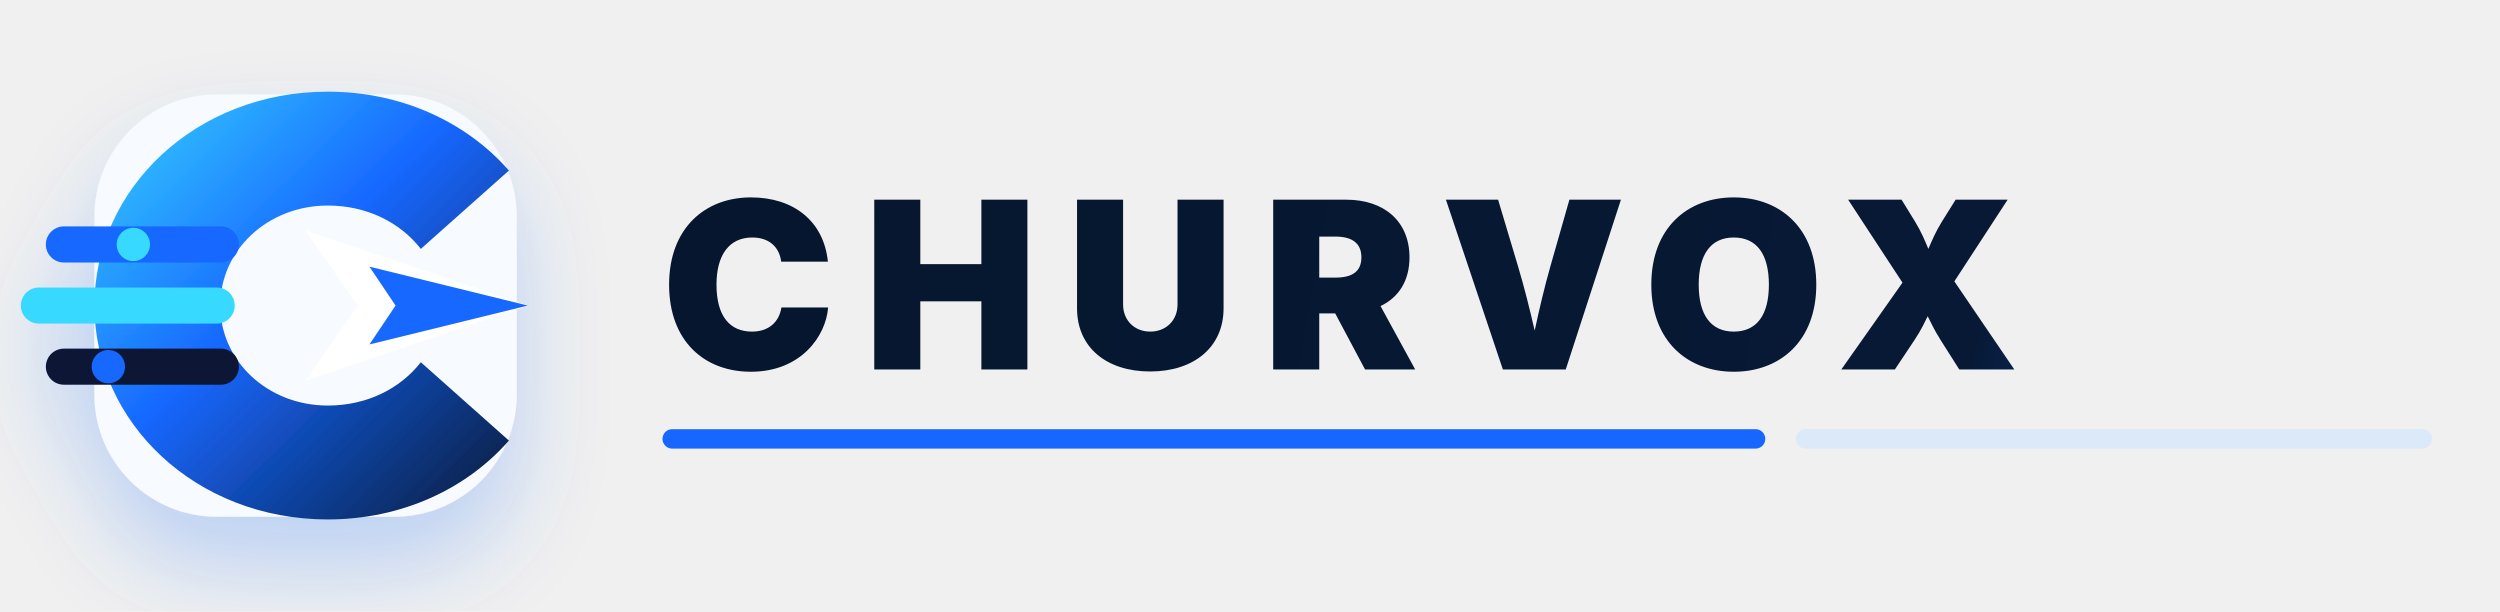
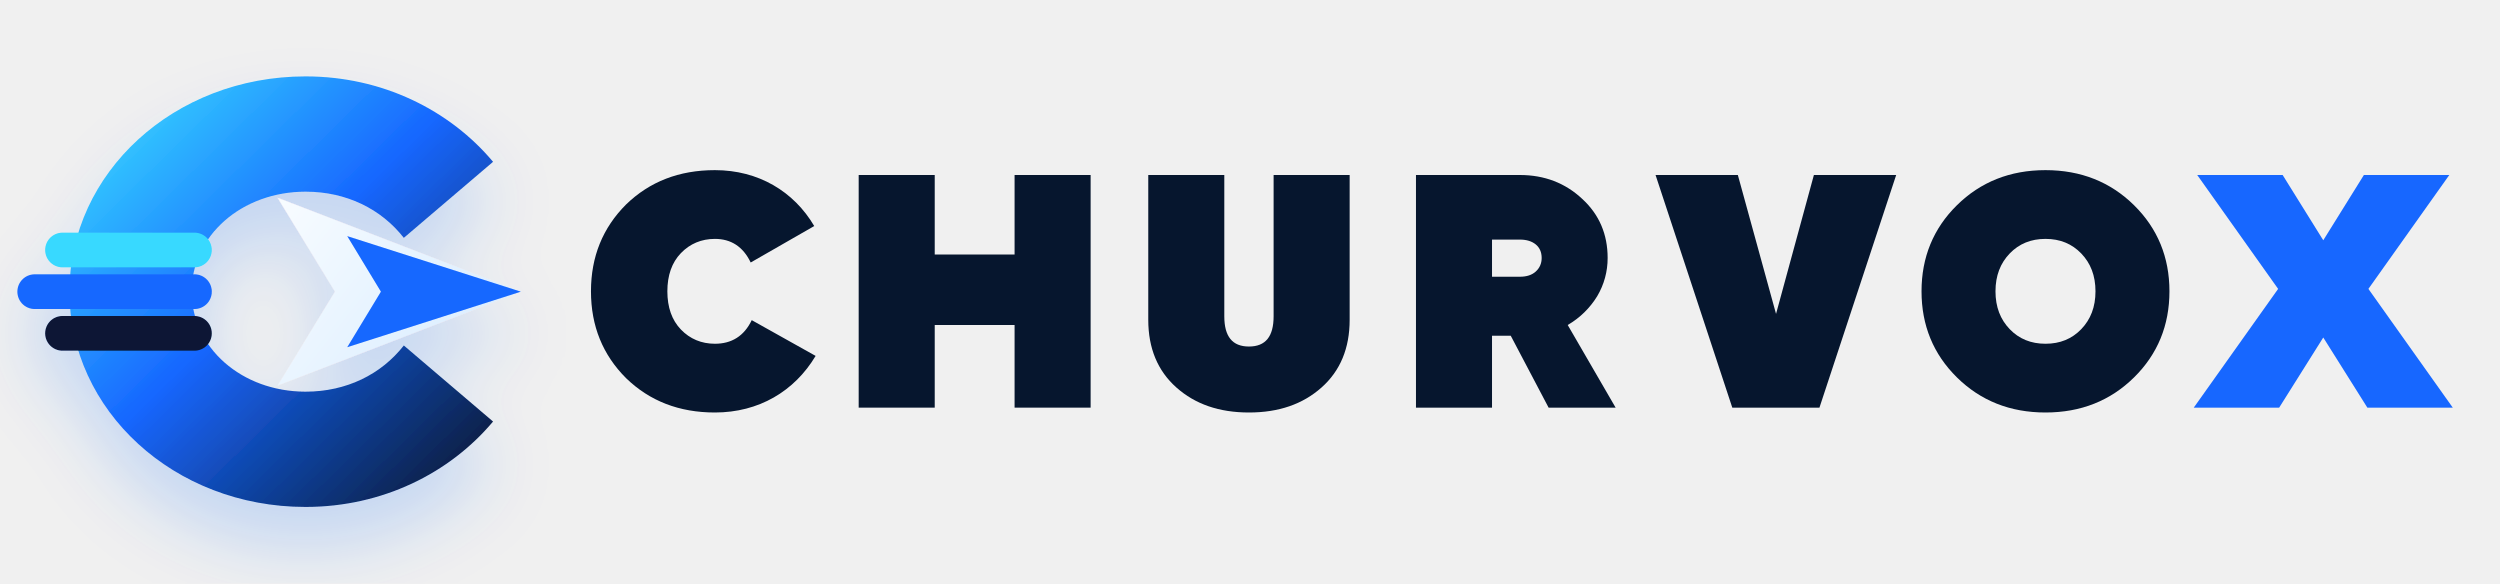
- <svg xmlns="http://www.w3.org/2000/svg" width="900" height="220" viewBox="0 0 900 220" fill="none">
+ <svg xmlns="http://www.w3.org/2000/svg" width="720" height="168" viewBox="0 0 720 168" fill="none">
  <defs>
-     <linearGradient id="markBlue" x1="30" y1="32" x2="184" y2="188" gradientUnits="userSpaceOnUse">
-       <stop stop-color="#38D9FF" />
-       <stop offset="0.46" stop-color="#1767FF" />
+     <linearGradient id="cxBlue" x1="22" y1="26" x2="136" y2="142" gradientUnits="userSpaceOnUse">
+       <stop stop-color="#3BE4FF" />
+       <stop offset="0.48" stop-color="#1767FF" />
      <stop offset="1" stop-color="#071935" />
    </linearGradient>
-     <linearGradient id="wordGrad" x1="240" y1="54" x2="890" y2="170" gradientUnits="userSpaceOnUse">
-       <stop stop-color="#06162E" />
-       <stop offset="0.72" stop-color="#071935" />
-       <stop offset="1" stop-color="#1767FF" />
+     <linearGradient id="cxArrow" x1="78" y1="60" x2="139" y2="108" gradientUnits="userSpaceOnUse">
+       <stop stop-color="#F8FCFF" />
+       <stop offset="1" stop-color="#D8ECFF" />
    </linearGradient>
-     <filter id="glow" x="0" y="0" width="230" height="220" filterUnits="userSpaceOnUse" color-interpolation-filters="sRGB">
-       <feDropShadow dx="0" dy="18" stdDeviation="16" flood-color="#1767FF" flood-opacity="0.22" />
+     <filter id="cxShadow" x="0" y="0" width="170" height="168" filterUnits="userSpaceOnUse" color-interpolation-filters="sRGB">
+       <feDropShadow dx="0" dy="12" stdDeviation="10" flood-color="#1767FF" flood-opacity="0.18" />
    </filter>
  </defs>
-   <g filter="url(#glow)">
-     <rect x="34" y="34" width="152" height="152" rx="44" fill="#F7FBFF" />
-     <path d="M118 33C70.5 33 34 67.9 34 110C34 152.1 70.5 187 118 187C144.7 187 168.1 175.9 183.2 158.6L151.5 130.4C144 140 132 146 118 146C96.5 146 79.3 130.1 79.3 110C79.3 89.9 96.5 74 118 74C132 74 144 80 151.5 89.6L183.2 61.4C168.1 44.1 144.7 33 118 33Z" fill="url(#markBlue)" />
-     <path d="M23 88H79.5" stroke="#1767FF" stroke-width="13" stroke-linecap="round" />
-     <path d="M14 110H78" stroke="#38D9FF" stroke-width="13" stroke-linecap="round" />
-     <path d="M23 132H79.5" stroke="#071935" stroke-width="13" stroke-linecap="round" />
-     <path d="M110 83L190 110L110 137L128.8 110L110 83Z" fill="white" />
-     <path d="M133 96L190 110L133 124L142.4 110L133 96Z" fill="#1767FF" />
-     <circle cx="48" cy="88" r="6" fill="#38D9FF" />
-     <circle cx="39" cy="132" r="6" fill="#1767FF" />
+   <g filter="url(#cxShadow)">
+     <path d="M88 22C50.1 22 20 49.8 20 84C20 118.2 50.1 146 88 146C110.1 146 129.5 136.3 142 121.4L116.3 99.5C109.8 107.8 99.8 112.8 88 112.8C69.6 112.8 55.2 100.1 55.2 84C55.2 67.9 69.6 55.2 88 55.2C99.8 55.2 109.8 60.2 116.3 68.5L142 46.6C129.5 31.7 110.1 22 88 22Z" fill="url(#cxBlue)" />
+     <path d="M18 72H56" stroke="#38D9FF" stroke-width="10" stroke-linecap="round" />
+     <path d="M10 84H56" stroke="#1767FF" stroke-width="10" stroke-linecap="round" />
+     <path d="M18 96H56" stroke="#071935" stroke-width="10" stroke-linecap="round" />
+     <path d="M80 57L150 84L80 111L96.5 84L80 57Z" fill="url(#cxArrow)" />
+     <path d="M100 68L150 84L100 100L109.7 84L100 68Z" fill="#1767FF" />
  </g>
-   <text x="238" y="133" fill="url(#wordGrad)" font-family="Inter, Arial, Helvetica, sans-serif" font-size="84" font-weight="950" letter-spacing="10">CHURVOX</text>
-   <path d="M242 158H632" stroke="#1767FF" stroke-width="7" stroke-linecap="round" />
-   <path d="M650 158H872" stroke="#DCE9F8" stroke-width="7" stroke-linecap="round" />
+   <g fill="#06162E">
+     <path d="M205.9 118.8C195.6 118.8 187.1 115.5 180.3 108.9C173.6 102.2 170.2 93.9 170.2 83.9C170.2 73.9 173.6 65.6 180.3 58.9C187.1 52.3 195.6 49 205.9 49C218.4 49 228.6 55.1 234.5 65.1L216.2 75.6C214 71 210.5 68.8 205.9 68.8C202 68.8 198.7 70.2 196.1 72.9C193.5 75.6 192.2 79.3 192.2 83.9C192.2 88.5 193.5 92.2 196.1 94.9C198.7 97.6 202 99 205.9 99C210.7 99 214.3 96.8 216.5 92.2L234.9 102.5C228.8 112.7 218.5 118.8 205.9 118.8Z" />
+     <path d="M292.2 50.4H314.1V117.4H292.2V93.6H269.2V117.4H247.3V50.4H269.2V73.3H292.2V50.4Z" />
+     <path d="M359.7 118.8C351.1 118.8 344.2 116.4 338.8 111.6C333.4 106.8 330.7 100.3 330.7 92.1V50.4H352.6V91.1C352.6 96.9 354.9 99.8 359.7 99.8C364.5 99.8 366.8 96.9 366.8 91.1V50.4H388.7V92.1C388.7 100.3 386 106.8 380.6 111.6C375.2 116.4 368.3 118.8 359.7 118.8Z" />
+     <path d="M446 117.4L435.1 96.7H429.7V117.4H407.8V50.4H437.7C444.8 50.4 450.8 52.7 455.7 57.3C460.6 61.8 463 67.5 463 74.3C463 78.2 462 81.9 460 85.3C457.9 88.7 455.1 91.5 451.5 93.6L465.3 117.4H446ZM429.7 69V79.7H437.7C439.7 79.7 441.2 79.2 442.3 78.2C443.4 77.2 444 75.9 444 74.3C444 72.6 443.4 71.3 442.3 70.4C441.2 69.5 439.7 69 437.7 69H429.7Z" />
+     <path d="M522.4 50.4H546.1L524 117.4H498.9L476.8 50.4H500.5L511.5 90.4L522.4 50.4Z" />
+     <path d="M589.1 118.8C578.9 118.8 570.4 115.4 563.6 108.7C556.8 102 553.4 93.7 553.4 83.9C553.4 74.1 556.8 65.8 563.6 59.1C570.4 52.4 578.9 49 589.1 49C599.3 49 607.8 52.4 614.6 59.1C621.4 65.8 624.8 74.1 624.8 83.9C624.8 93.7 621.4 102 614.6 108.7C607.8 115.4 599.3 118.8 589.1 118.8ZM589.1 99C593.3 99 596.7 97.6 599.4 94.8C602.1 92 603.5 88.4 603.5 83.9C603.5 79.4 602.1 75.8 599.4 73C596.7 70.2 593.3 68.8 589.1 68.8C584.9 68.8 581.5 70.2 578.8 73C576.1 75.8 574.7 79.4 574.7 83.9C574.7 88.4 576.1 92 578.8 94.8C581.5 97.6 584.9 99 589.1 99Z" />
+   </g>
+   <path d="M706.4 117.4H681.8L669.1 97.2L656.4 117.4H631.8L656.1 83.2L632.8 50.4H657.4L669.1 69.2L680.8 50.4H705.4L682.1 83.2L706.4 117.4Z" fill="#1767FF" />
</svg>
